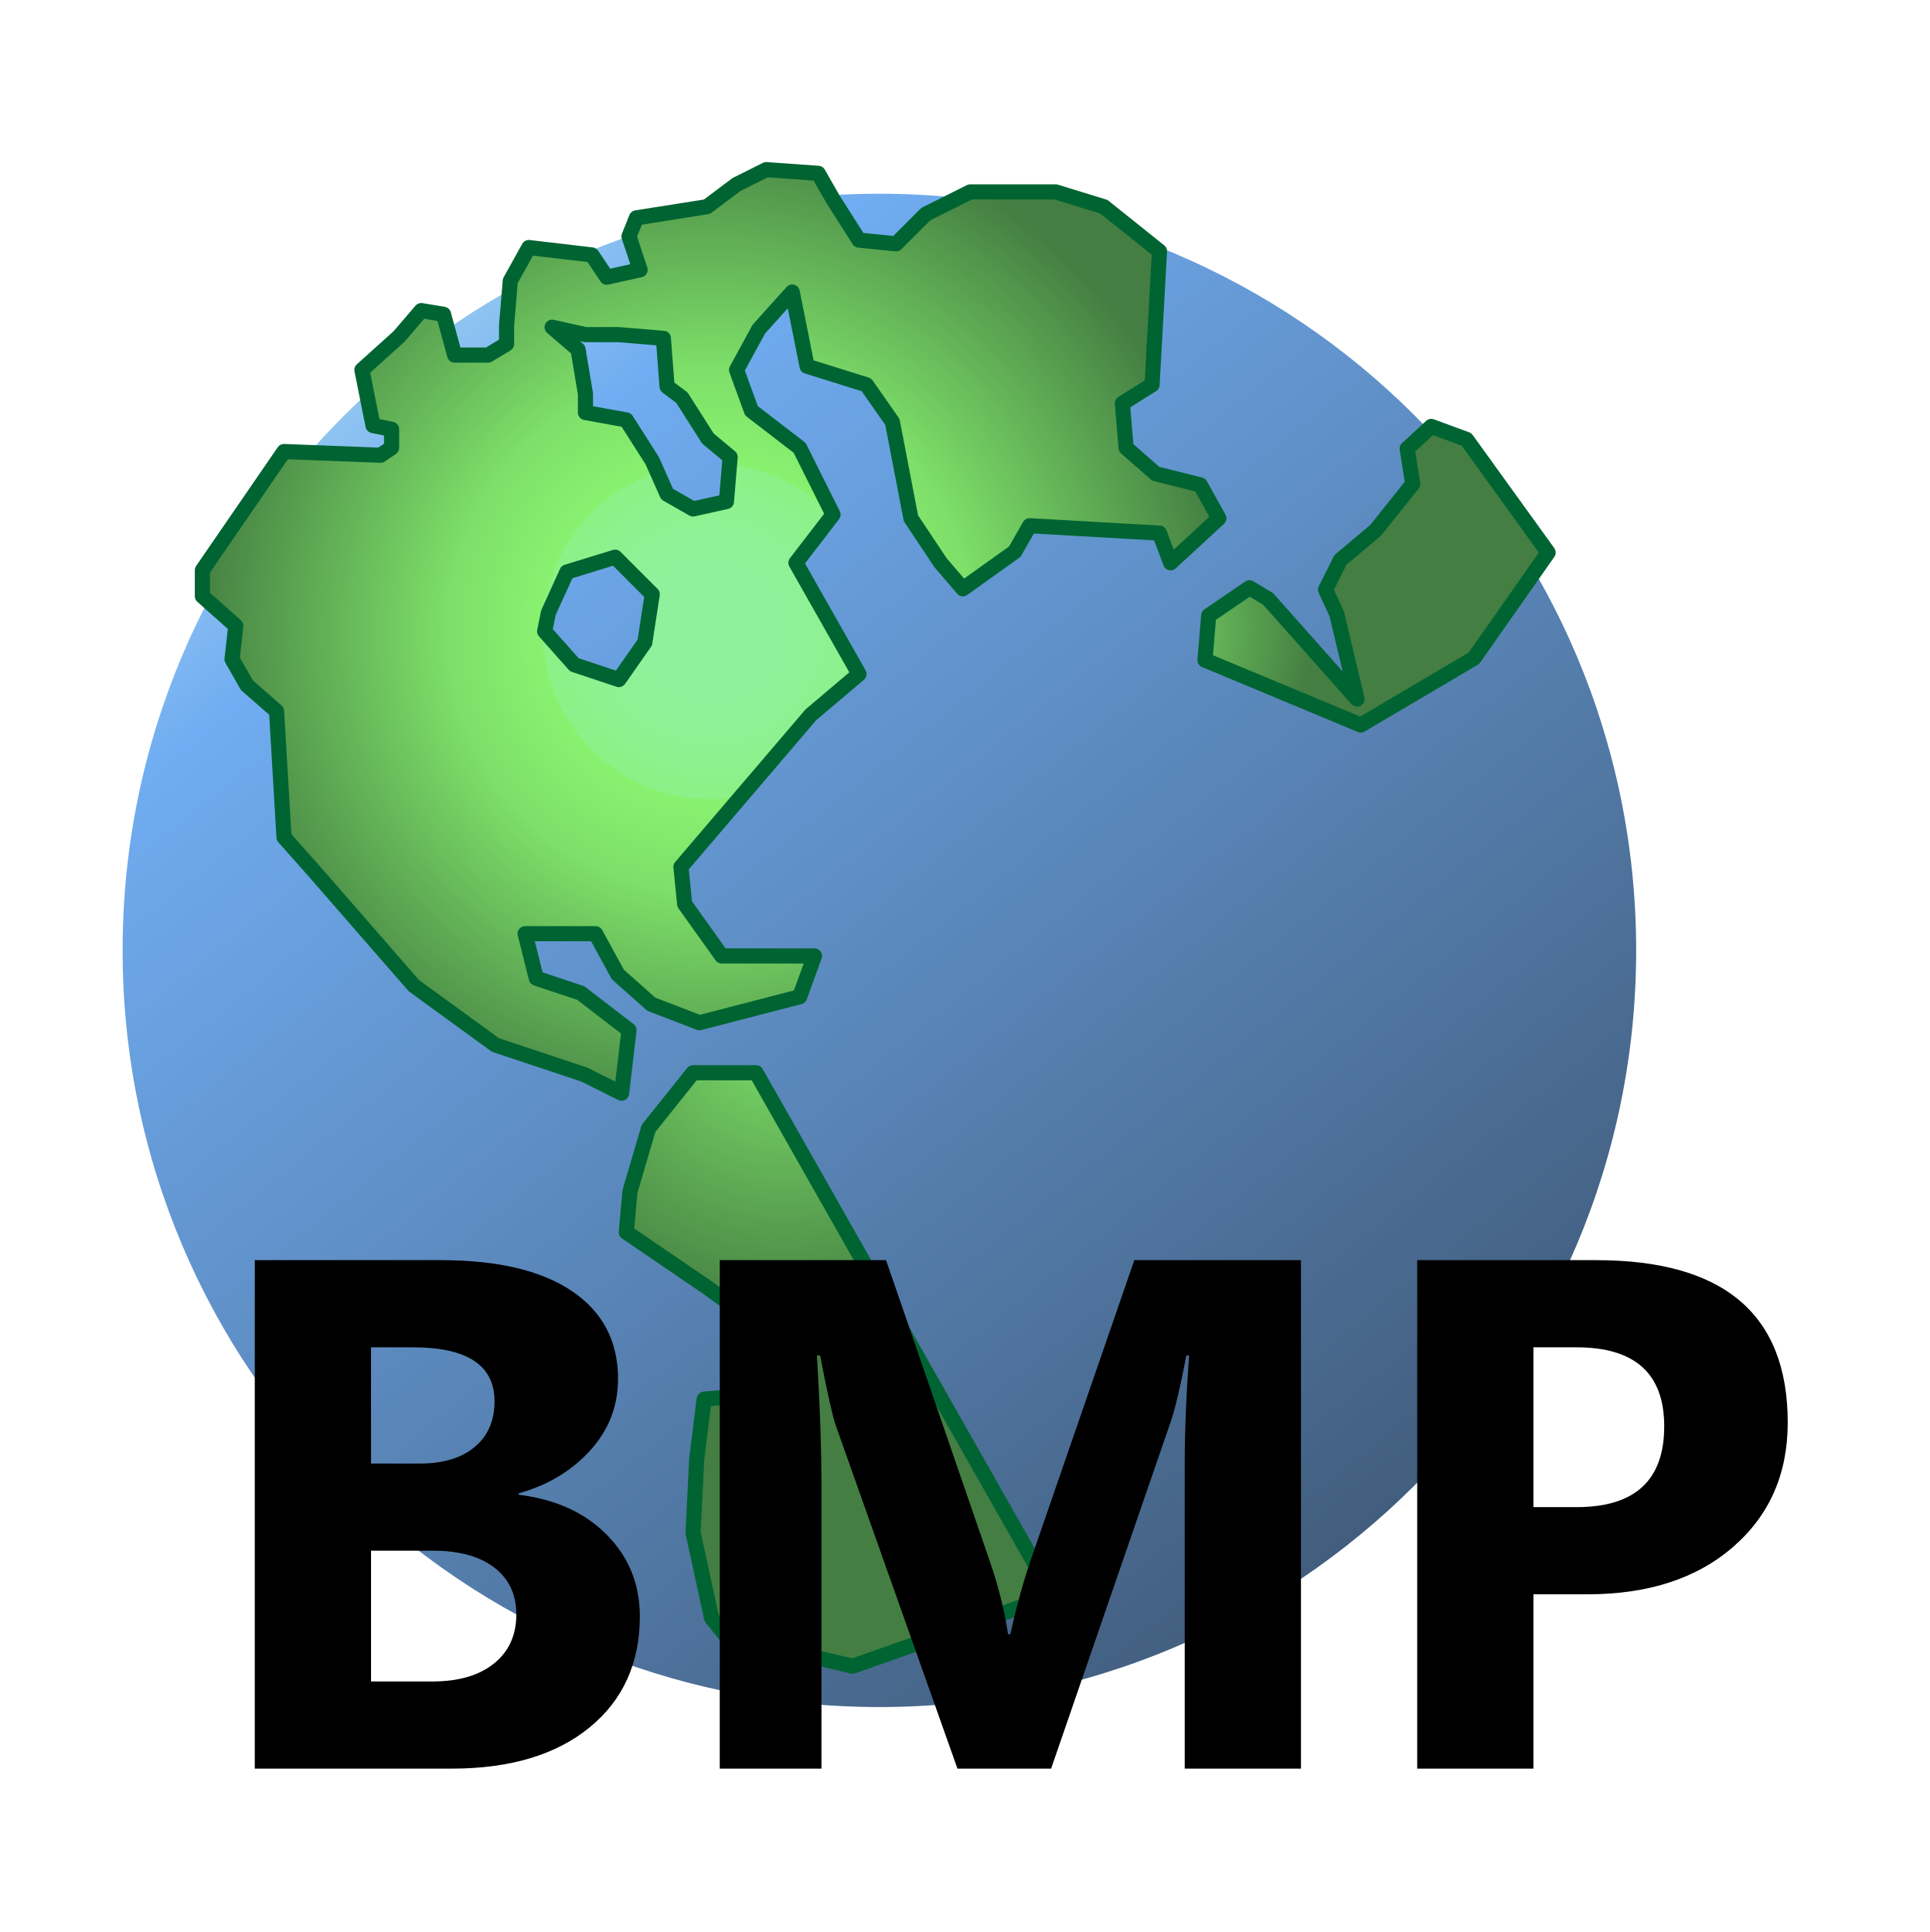
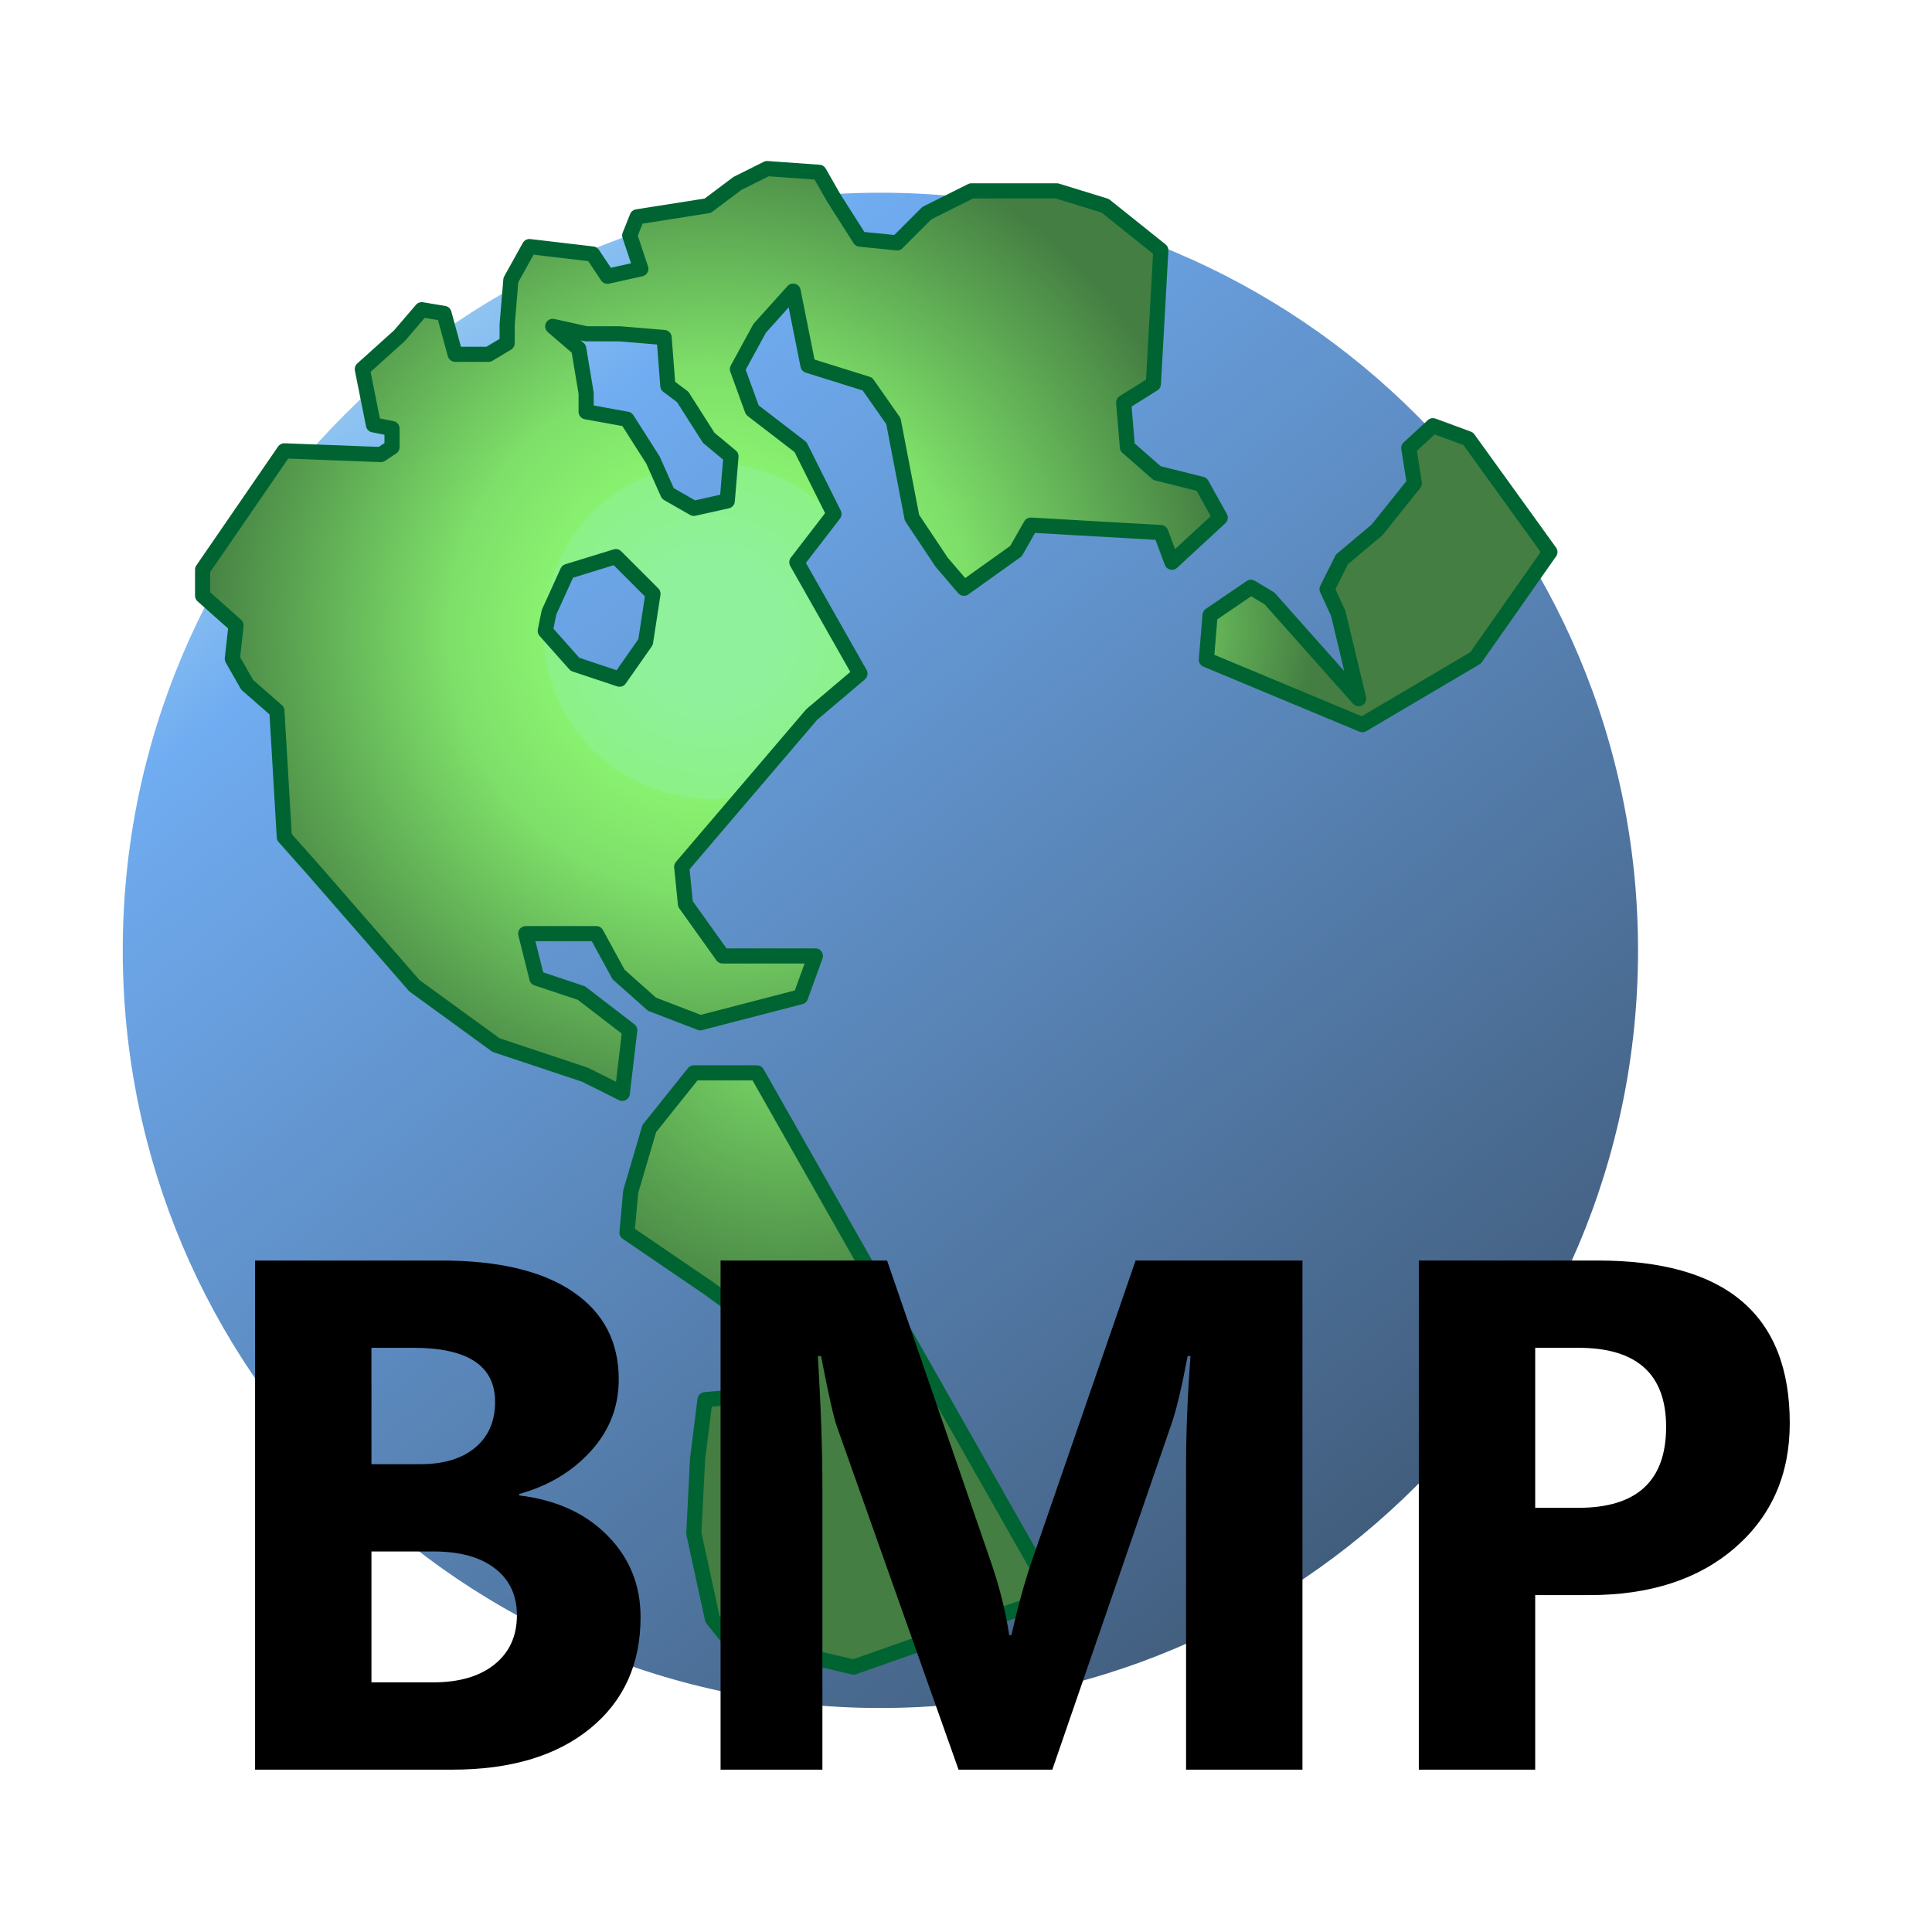
- <svg xmlns="http://www.w3.org/2000/svg" version="1.1" baseProfile="full" width="255" height="255.333" viewBox="0 0 255.00 255.33" enable-background="new 0 0 255.00 255.33" xml:space="preserve">
+ <svg xmlns="http://www.w3.org/2000/svg" version="1.1" baseProfile="full" width="255" height="255" viewBox="0 0 255.00 255.00" enable-background="new 0 0 255.00 255.00" xml:space="preserve">
  <g>
    <linearGradient id="SVGID_Fill1_" gradientUnits="objectBoundingBox" x1="0.815" y1="0.889" x2="1.815" y2="0.889" gradientTransform="rotate(231.0001 0.814661 0.888576)">
      <stop offset="0" stop-color="#425E7E" stop-opacity="1" />
      <stop offset="0.894" stop-color="#70ACF1" stop-opacity="1" />
      <stop offset="1" stop-color="#90C5F1" stop-opacity="1" />
    </linearGradient>
-     <path fill="url(#SVGID_Fill1_)" stroke-width="0.2" stroke-linejoin="round" d="M 116.202,25.602C 171.43,25.602 216.201,70.373 216.201,125.602C 216.201,180.829 171.43,225.601 116.202,225.601C 60.973,225.601 16.202,180.829 16.202,125.602C 16.202,70.373 60.972,25.602 116.202,25.602 Z " />
+     <path fill="url(#SVGID_Fill1_)" stroke-width="0.2" stroke-linejoin="round" d="M 116.201,25.436C 171.43,25.436 216.201,70.206 216.201,125.435C 216.201,180.663 171.43,225.434 116.201,225.434C 60.973,225.434 16.202,180.663 16.202,125.435C 16.202,70.206 60.972,25.436 116.201,25.436 Z " />
    <g>
-       <radialGradient id="SVGID_Fill2_" cx="93.899" cy="83.447" r="68.627" gradientUnits="userSpaceOnUse">
+       <radialGradient id="SVGID_Fill2_" cx="93.899" cy="83.28" r="68.627" gradientUnits="userSpaceOnUse">
        <stop offset="0.125" stop-color="#90F19D" stop-opacity="1" />
        <stop offset="0.323" stop-color="#8CF186" stop-opacity="1" />
        <stop offset="0.323" stop-color="#89F170" stop-opacity="1" />
        <stop offset="0.504" stop-color="#7EDF69" stop-opacity="1" />
        <stop offset="1" stop-color="#447E42" stop-opacity="1" />
      </radialGradient>
-       <path fill="url(#SVGID_Fill2_)" stroke-width="2" stroke-linejoin="round" stroke="#006432" stroke-opacity="1" d="M 51.742,56.731L 51.742,59.182L 50.272,60.163L 37.526,59.672L 26.742,75.358L 26.742,78.79L 31.154,82.711L 30.664,87.123L 32.624,90.555L 36.546,93.986L 37.526,110.652L 41.448,115.064L 54.683,130.26L 65.468,138.103L 77.232,142.025L 82.134,144.476L 83.115,136.143L 76.742,131.241L 70.86,129.28L 69.389,123.398L 78.703,123.398L 81.644,128.79L 86.056,132.711L 92.428,135.162L 105.664,131.731L 107.624,126.339L 95.37,126.339L 90.468,119.476L 89.977,114.574L 107.134,94.476L 113.507,89.084L 105.173,74.378L 110.075,68.005L 105.664,59.182L 99.291,54.28L 97.33,48.888L 100.271,43.496L 104.683,38.594L 106.644,48.398L 114.487,50.849L 117.918,55.751L 120.369,68.496L 124.291,74.378L 127.232,77.809L 134.095,72.907L 136.056,69.476L 153.213,70.457L 154.683,74.378L 161.056,68.496L 158.605,64.084L 152.722,62.613L 148.801,59.182L 148.311,53.3L 152.232,50.849L 153.213,33.202L 145.86,27.319L 139.487,25.358L 128.213,25.358L 122.33,28.3L 118.409,32.221L 113.507,31.731L 110.075,26.339L 108.115,22.908L 101.252,22.417L 97.33,24.378L 93.409,27.319L 84.095,28.79L 83.115,31.241L 84.585,35.653L 80.173,36.633L 78.213,33.692L 69.879,32.711L 67.428,37.123L 66.938,43.005L 66.938,45.456L 64.487,46.927L 60.075,46.927L 58.605,41.535L 55.664,41.045L 52.722,44.476L 47.821,48.888L 49.291,56.241L 51.742,56.731 Z M 76.382,46.184L 72.951,43.243L 77.362,44.223L 81.774,44.223L 87.657,44.713L 88.147,51.086L 90.108,52.556L 93.539,57.948L 96.48,60.399L 95.99,66.282L 91.578,67.262L 88.147,65.301L 86.186,60.889L 82.755,55.497L 77.362,54.517L 77.362,52.066L 76.382,46.184 Z M 72.46,80.987L 74.912,75.595L 81.284,73.635L 86.186,78.537L 85.206,84.909L 81.774,89.811L 75.892,87.85L 71.97,83.439L 72.46,80.987 Z " />
-       <radialGradient id="SVGID_Fill3_" cx="103.588" cy="135.399" r="40.686" gradientUnits="userSpaceOnUse">
+       <path fill="url(#SVGID_Fill2_)" stroke-width="2" stroke-linejoin="round" stroke="#006432" stroke-opacity="1" d="M 51.742,56.564L 51.742,59.015L 50.271,59.996L 37.526,59.506L 26.742,75.192L 26.742,78.623L 31.154,82.545L 30.664,86.956L 32.624,90.388L 36.546,93.819L 37.526,110.486L 41.448,114.898L 54.683,130.094L 65.468,137.937L 77.232,141.858L 82.134,144.309L 83.115,135.976L 76.742,131.074L 70.86,129.113L 69.389,123.231L 78.703,123.231L 81.644,128.623L 86.056,132.545L 92.428,134.996L 105.664,131.564L 107.624,126.172L 95.369,126.172L 90.468,119.309L 89.977,114.407L 107.134,94.309L 113.507,88.917L 105.173,74.211L 110.075,67.839L 105.664,59.015L 99.291,54.114L 97.33,48.721L 100.271,43.329L 104.683,38.427L 106.644,48.231L 114.487,50.682L 117.918,55.584L 120.369,68.329L 124.291,74.211L 127.232,77.643L 134.095,72.741L 136.056,69.309L 153.212,70.29L 154.683,74.211L 161.056,68.329L 158.605,63.917L 152.722,62.447L 148.801,59.015L 148.31,53.133L 152.232,50.682L 153.212,33.035L 145.86,27.153L 139.487,25.192L 128.213,25.192L 122.33,28.133L 118.409,32.055L 113.507,31.564L 110.075,26.172L 108.115,22.741L 101.252,22.251L 97.33,24.211L 93.409,27.153L 84.095,28.623L 83.115,31.074L 84.585,35.486L 80.173,36.466L 78.213,33.525L 69.879,32.545L 67.428,36.956L 66.938,42.839L 66.938,45.29L 64.487,46.761L 60.075,46.761L 58.605,41.368L 55.664,40.878L 52.722,44.309L 47.821,48.721L 49.291,56.074L 51.742,56.564 Z M 76.382,46.017L 72.951,43.076L 77.362,44.056L 81.774,44.056L 87.656,44.546L 88.147,50.919L 90.108,52.389L 93.539,57.782L 96.48,60.233L 95.99,66.115L 91.578,67.096L 88.147,65.135L 86.186,60.723L 82.754,55.331L 77.362,54.35L 77.362,51.899L 76.382,46.017 Z M 72.46,80.821L 74.911,75.429L 81.284,73.468L 86.186,78.37L 85.206,84.743L 81.774,89.644L 75.892,87.684L 71.97,83.272L 72.46,80.821 Z " />
+       <radialGradient id="SVGID_Fill3_" cx="103.588" cy="135.233" r="40.686" gradientUnits="userSpaceOnUse">
        <stop offset="0" stop-color="#7EDF69" stop-opacity="1" />
        <stop offset="1" stop-color="#447E42" stop-opacity="1" />
      </radialGradient>
-       <path fill="url(#SVGID_Fill3_)" stroke-width="2" stroke-linejoin="round" stroke="#006432" stroke-opacity="1" d="M 99.911,141.772L 91.578,141.772L 85.696,149.125L 83.245,157.458L 82.755,162.85L 93.539,170.203L 98.931,174.125L 103.833,183.929L 93.049,184.909L 92.068,192.752L 91.578,202.556L 94.029,213.83L 95.99,216.281L 112.656,220.203L 139.127,210.889L 99.911,141.772 Z " />
-       <radialGradient id="SVGID_Fill4_" cx="149.543" cy="83.439" r="24.142" gradientUnits="userSpaceOnUse">
+       <path fill="url(#SVGID_Fill3_)" stroke-width="2" stroke-linejoin="round" stroke="#006432" stroke-opacity="1" d="M 99.911,141.605L 91.578,141.605L 85.696,148.958L 83.245,157.291L 82.754,162.683L 93.539,170.036L 98.931,173.958L 103.833,183.762L 93.049,184.742L 92.068,192.585L 91.578,202.389L 94.029,213.664L 95.99,216.115L 112.656,220.036L 139.127,210.723L 99.911,141.605 Z " />
+       <radialGradient id="SVGID_Fill4_" cx="149.543" cy="83.272" r="24.142" gradientUnits="userSpaceOnUse">
        <stop offset="0" stop-color="#7EDF69" stop-opacity="1" />
        <stop offset="1" stop-color="#447E42" stop-opacity="1" />
      </radialGradient>
-       <path fill="url(#SVGID_Fill4_)" stroke-width="2" stroke-linejoin="round" stroke="#006432" stroke-opacity="1" d="M 159.225,87.237L 159.715,81.355L 165.107,77.679L 167.558,79.149L 179.323,92.385L 176.627,81.11L 175.156,77.924L 177.117,74.002L 181.774,70.081L 186.676,63.953L 185.941,59.296L 189.127,56.355L 193.784,58.071L 204.568,73.022L 194.764,86.993L 179.813,95.816L 159.225,87.237 Z " />
+       <path fill="url(#SVGID_Fill4_)" stroke-width="2" stroke-linejoin="round" stroke="#006432" stroke-opacity="1" d="M 159.225,87.071L 159.715,81.189L 165.107,77.512L 167.558,78.983L 179.323,92.218L 176.627,80.943L 175.156,77.757L 177.117,73.836L 181.774,69.914L 186.676,63.787L 185.941,59.13L 189.127,56.189L 193.784,57.904L 204.568,72.855L 194.764,86.826L 179.813,95.649L 159.225,87.071 Z " />
    </g>
  </g>
  <g>
-     <path fill="#000000" fill-opacity="1" stroke-width="0.2" stroke-linejoin="round" d="M 33.667,233.74L 33.667,166.54L 58.237,166.54C 65.767,166.54 71.555,167.91 75.6,170.65C 79.645,173.39 81.667,177.25 81.667,182.23C 81.667,185.84 80.437,188.997 77.977,191.703C 75.517,194.407 72.372,196.29 68.542,197.35L 68.542,197.545C 73.402,198.135 77.285,199.902 80.19,202.847C 83.095,205.792 84.547,209.38 84.547,213.61C 84.547,219.79 82.327,224.69 77.887,228.31C 73.447,231.93 67.382,233.74 59.692,233.74L 33.667,233.74 Z M 49.027,178.06L 49.027,193.42L 55.522,193.42C 58.572,193.42 60.972,192.69 62.722,191.23C 64.472,189.77 65.347,187.76 65.347,185.2C 65.347,180.44 61.752,178.06 54.562,178.06L 49.027,178.06 Z M 49.027,204.94L 49.027,222.22L 57.142,222.22C 60.602,222.22 63.315,221.427 65.28,219.842C 67.245,218.257 68.227,216.095 68.227,213.355C 68.227,210.735 67.262,208.677 65.332,207.182C 63.402,205.687 60.702,204.94 57.232,204.94L 49.027,204.94 Z " />
-     <path fill="#000000" fill-opacity="1" stroke-width="0.2" stroke-linejoin="round" d="M 171.907,233.74L 156.547,233.74L 156.547,193.525C 156.547,189.185 156.742,184.39 157.132,179.14L 156.757,179.14C 155.977,183.27 155.272,186.24 154.642,188.05L 138.892,233.74L 126.517,233.74L 110.482,188.515C 110.042,187.295 109.337,184.17 108.367,179.14L 107.947,179.14C 108.347,185.77 108.547,191.585 108.547,196.585L 108.547,233.74L 95.107,233.74L 95.107,166.54L 117.082,166.54L 130.807,206.38C 131.907,209.56 132.707,212.76 133.207,215.98L 133.492,215.98C 134.332,212.26 135.222,209.025 136.162,206.275L 149.887,166.54L 171.907,166.54L 171.907,233.74 Z " />
-     <path fill="#000000" fill-opacity="1" stroke-width="0.2" stroke-linejoin="round" d="M 202.627,210.7L 202.627,233.74L 187.267,233.74L 187.267,166.54L 210.907,166.54C 227.787,166.54 236.227,173.695 236.227,188.005C 236.227,194.775 233.825,200.25 229.02,204.43C 224.215,208.61 217.797,210.7 209.767,210.7L 202.627,210.7 Z M 202.627,178.06L 202.627,199.18L 208.327,199.18C 216.047,199.18 219.907,195.62 219.907,188.5C 219.907,181.54 216.047,178.06 208.327,178.06L 202.627,178.06 Z " />
+     <path fill="#000000" fill-opacity="1" stroke-width="0.2" stroke-linejoin="round" d="M 33.667,233.573L 33.667,166.373L 58.237,166.373C 65.767,166.373 71.555,167.743 75.6,170.483C 79.645,173.223 81.667,177.083 81.667,182.063C 81.667,185.673 80.437,188.831 77.977,191.536C 75.517,194.241 72.372,196.123 68.542,197.183L 68.542,197.378C 73.402,197.968 77.284,199.736 80.19,202.681C 83.094,205.626 84.547,209.213 84.547,213.443C 84.547,219.623 82.327,224.523 77.887,228.143C 73.447,231.763 67.382,233.573 59.692,233.573L 33.667,233.573 Z M 49.027,177.893L 49.027,193.253L 55.522,193.253C 58.572,193.253 60.972,192.523 62.722,191.063C 64.472,189.603 65.347,187.593 65.347,185.033C 65.347,180.273 61.752,177.893 54.562,177.893L 49.027,177.893 Z M 49.027,204.773L 49.027,222.053L 57.142,222.053C 60.602,222.053 63.315,221.261 65.279,219.676C 67.245,218.091 68.227,215.928 68.227,213.188C 68.227,210.568 67.262,208.511 65.332,207.016C 63.402,205.521 60.702,204.773 57.232,204.773L 49.027,204.773 Z " />
+     <path fill="#000000" fill-opacity="1" stroke-width="0.2" stroke-linejoin="round" d="M 171.907,233.573L 156.547,233.573L 156.547,193.358C 156.547,189.018 156.742,184.223 157.132,178.973L 156.757,178.973C 155.977,183.103 155.272,186.073 154.642,187.883L 138.892,233.573L 126.517,233.573L 110.482,188.348C 110.042,187.128 109.337,184.003 108.367,178.973L 107.947,178.973C 108.347,185.603 108.547,191.418 108.547,196.418L 108.547,233.573L 95.107,233.573L 95.107,166.373L 117.082,166.373L 130.807,206.213C 131.907,209.393 132.707,212.593 133.207,215.813L 133.492,215.813C 134.332,212.093 135.222,208.858 136.162,206.108L 149.887,166.373L 171.907,166.373L 171.907,233.573 Z " />
+     <path fill="#000000" fill-opacity="1" stroke-width="0.2" stroke-linejoin="round" d="M 202.627,210.533L 202.627,233.573L 187.267,233.573L 187.267,166.373L 210.907,166.373C 227.787,166.373 236.227,173.528 236.227,187.838C 236.227,194.608 233.825,200.083 229.02,204.263C 224.215,208.443 217.797,210.533 209.767,210.533L 202.627,210.533 Z M 202.627,177.893L 202.627,199.013L 208.327,199.013C 216.047,199.013 219.907,195.453 219.907,188.333C 219.907,181.373 216.047,177.893 208.327,177.893L 202.627,177.893 Z " />
  </g>
</svg>
